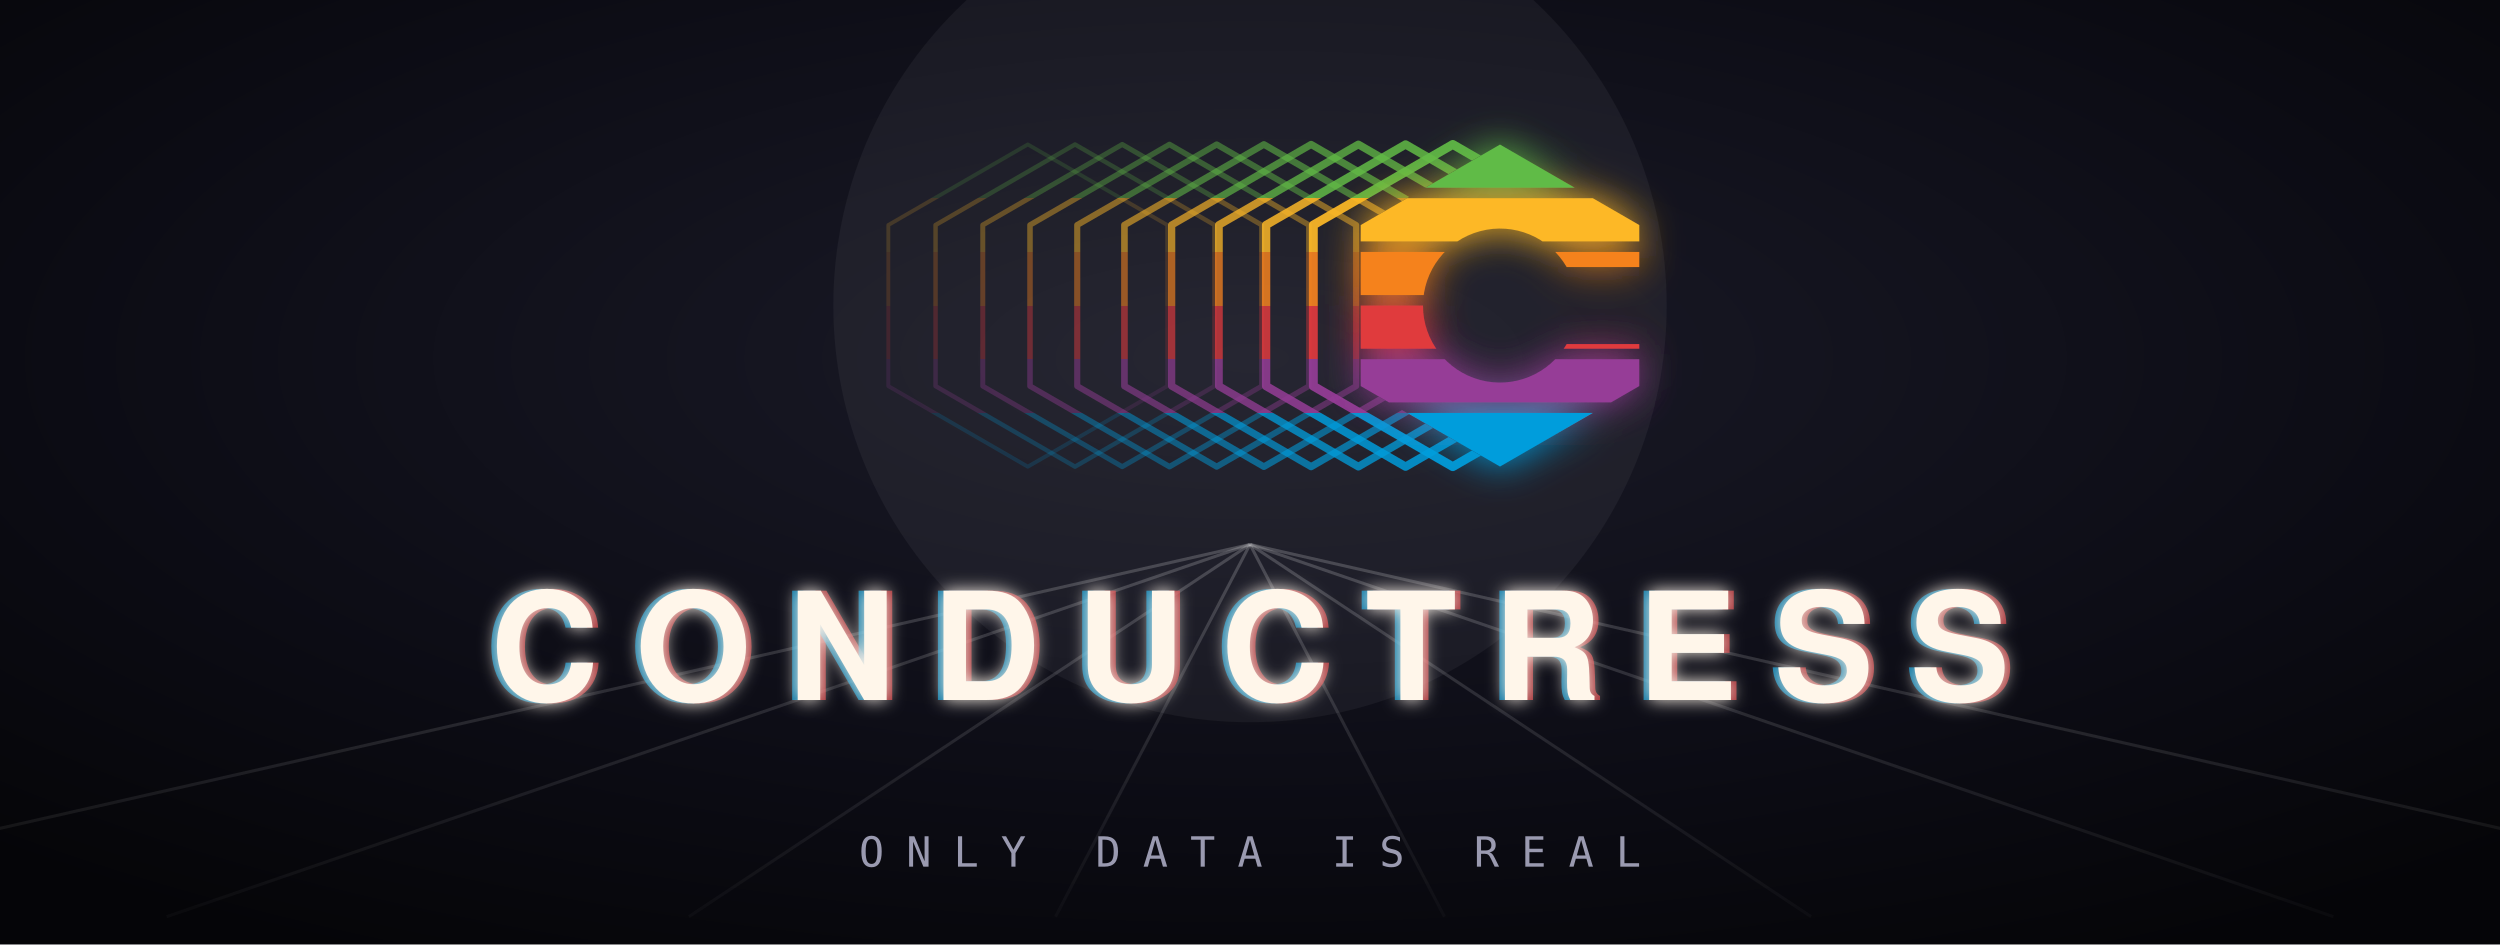
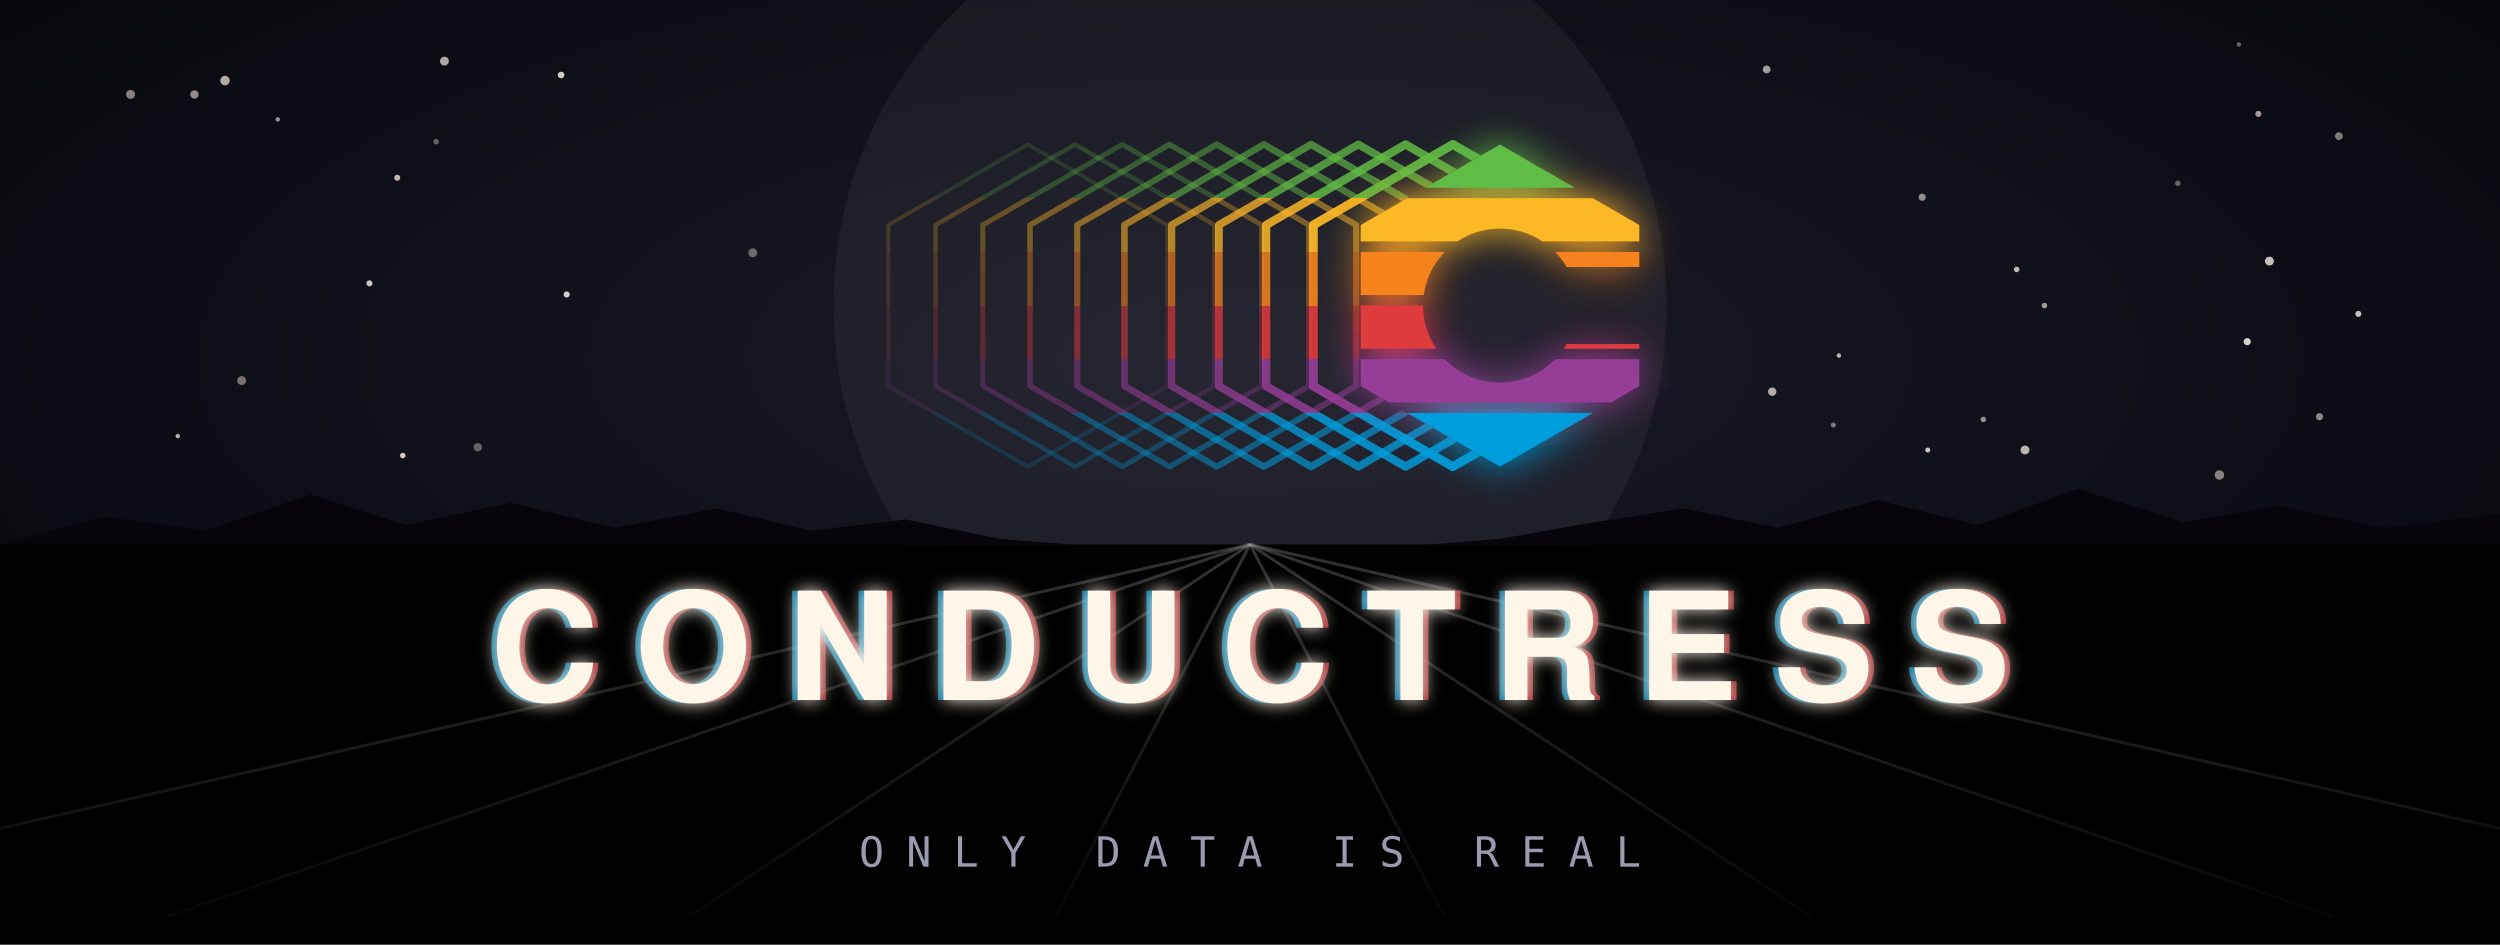
<svg xmlns="http://www.w3.org/2000/svg" viewBox="0 0 900 340" width="900" height="340" role="img" aria-label="Conductress">
  <defs>
    <radialGradient id="rh-sky" cx="50%" cy="38%" r="72%">
      <stop offset="0%" stop-color="#1b1b28" />
      <stop offset="60%" stop-color="#0d0d16" />
      <stop offset="100%" stop-color="#050508" />
    </radialGradient>
    <linearGradient id="rh-trail" gradientUnits="userSpaceOnUse" x1="0" y1="52" x2="0" y2="168">
      <stop offset="0" stop-color="#61bb46" />
      <stop offset="0.167" stop-color="#61bb46" />
      <stop offset="0.167" stop-color="#fdb827" />
      <stop offset="0.333" stop-color="#fdb827" />
      <stop offset="0.333" stop-color="#f5821f" />
      <stop offset="0.5" stop-color="#f5821f" />
      <stop offset="0.5" stop-color="#e03a3e" />
      <stop offset="0.667" stop-color="#e03a3e" />
      <stop offset="0.667" stop-color="#963d97" />
      <stop offset="0.833" stop-color="#963d97" />
      <stop offset="0.833" stop-color="#009ddc" />
      <stop offset="1" stop-color="#009ddc" />
    </linearGradient>
    <linearGradient id="rh-streak" x1="0" y1="0" x2="1" y2="0">
      <stop offset="0%" stop-color="#ffffff" stop-opacity="0" />
      <stop offset="100%" stop-color="#ffffff" stop-opacity="0.55" />
    </linearGradient>
    <linearGradient id="rh-grid" x1="0" y1="0" x2="0" y2="1">
      <stop offset="0%" stop-color="#ffffff" stop-opacity="0.28" />
      <stop offset="100%" stop-color="#ffffff" stop-opacity="0.03" />
    </linearGradient>
    <linearGradient id="rh-rule" x1="0" y1="0" x2="1" y2="0">
      <stop offset="0%" stop-color="#ffffff" stop-opacity="0" />
      <stop offset="50%" stop-color="#d8d8e6" />
      <stop offset="100%" stop-color="#ffffff" stop-opacity="0" />
    </linearGradient>
    <filter id="rh-bloom" x="-60%" y="-60%" width="220%" height="220%">
      <feGaussianBlur stdDeviation="7" result="b1" />
      <feMerge>
        <feMergeNode in="b1" />
        <feMergeNode in="SourceGraphic" />
      </feMerge>
    </filter>
    <filter id="rh-soft" x="-40%" y="-40%" width="180%" height="180%">
      <feGaussianBlur stdDeviation="3" result="b2" />
      <feMerge>
        <feMergeNode in="b2" />
        <feMergeNode in="SourceGraphic" />
      </feMerge>
    </filter>
    <clipPath id="rh-notlead">
      <polygon points="-3789.5,-2449.1 4919.7,2582.1 7420.8,-1747.4 -1288.4,-6778.6" />
      <polygon points="590.2,-4919.0 590.2,5139.0 5590.2,5139.0 5590.2,-4919.0" />
      <polygon points="4919.7,-2362.1 -3789.5,2669.1 -1288.4,6998.6 7420.8,1967.4" />
      <polygon points="4869.5,2669.1 -3839.7,-2362.1 -6340.8,1967.4 2368.4,6998.6" />
      <polygon points="489.8,5139.0 489.8,-4919.0 -4510.2,-4919.0 -4510.2,5139.0" />
      <polygon points="-3839.7,2582.1 4869.5,-2449.1 2368.4,-6778.6 -6340.8,-1747.4" />
    </clipPath>
    <clipPath id="rh-c">
      <path d="M89.8 27 L50 4 L10.2 27 L10.2 73 L50 96 L89.8 73 L89.8 61 L69.05 61 A22 22 0 1 1 69.05 39 L89.8 39 Z" />
    </clipPath>
    <symbol id="rh-cmark" viewBox="0 0 100 100">
      <g clip-path="url(#rh-c)">
        <rect x="8" y="4.00" width="84" height="12.34" fill="#61bb46" />
        <rect x="8" y="19.33" width="84" height="12.34" fill="#fdb827" />
        <rect x="8" y="34.67" width="84" height="12.34" fill="#f5821f" />
        <rect x="8" y="50.00" width="84" height="12.34" fill="#e03a3e" />
        <rect x="8" y="65.33" width="84" height="12.34" fill="#963d97" />
        <rect x="8" y="80.67" width="84" height="15.34" fill="#009ddc" />
      </g>
    </symbol>
  </defs>
  <g id="background">
    <rect width="900" height="340" fill="url(#rh-sky)" />
    <circle cx="450" cy="110" r="150" fill="#ffffff" opacity="0.05" />
  </g>
+   <g id="stars" fill="#fff6ea">
+     <circle cx="736" cy="110" r="1.0" opacity="0.61" />
+     <circle cx="729" cy="162" r="1.6" opacity="0.71" />
+     <circle cx="636" cy="25" r="1.4" opacity="0.62" />
+     <circle cx="64" cy="157" r="0.8" opacity="0.70" />
+     <circle cx="660" cy="153" r="0.9" opacity="0.46" />
+     <circle cx="726" cy="97" r="1.0" opacity="0.75" />
+     <circle cx="202" cy="27" r="1.2" opacity="0.81" />
+     <circle cx="87" cy="137" r="1.6" opacity="0.43" />
+     <circle cx="714" cy="151" r="1.0" opacity="0.56" />
+     <circle cx="100" cy="43" r="0.8" opacity="0.58" />
+     <circle cx="849" cy="113" r="1.1" opacity="0.77" />
+     <circle cx="813" cy="41" r="1.1" opacity="0.61" />
+     <circle cx="47" cy="34" r="1.6" opacity="0.50" />
+     <circle cx="694" cy="162" r="0.9" opacity="0.79" />
+     <circle cx="806" cy="16" r="0.8" opacity="0.38" />
+     <circle cx="70" cy="34" r="1.5" opacity="0.55" />
+     <circle cx="172" cy="161" r="1.5" opacity="0.36" />
+     <circle cx="842" cy="49" r="1.4" opacity="0.47" />
+     <circle cx="809" cy="123" r="1.3" opacity="0.84" />
+     <circle cx="835" cy="150" r="1.3" opacity="0.53" />
+     <circle cx="692" cy="71" r="1.3" opacity="0.54" />
+     <circle cx="143" cy="64" r="1.1" opacity="0.72" />
+     <circle cx="157" cy="51" r="1.0" opacity="0.36" />
+     <circle cx="81" cy="29" r="1.7" opacity="0.68" />
+     <circle cx="662" cy="128" r="0.8" opacity="0.72" />
+     <circle cx="145" cy="164" r="1.0" opacity="0.81" />
+     <circle cx="271" cy="91" r="1.6" opacity="0.38" />
+     <circle cx="817" cy="94" r="1.6" opacity="0.76" />
+     <circle cx="799" cy="171" r="1.7" opacity="0.50" />
+     <circle cx="160" cy="22" r="1.6" opacity="0.66" />
+     <circle cx="784" cy="66" r="1.0" opacity="0.37" />
+     <circle cx="204" cy="106" r="1.1" opacity="0.83" />
+     <circle cx="133" cy="102" r="1.1" opacity="0.78" />
+     <circle cx="638" cy="141" r="1.5" opacity="0.67" />
+   </g>
+   <g id="mountains" fill="#07040c">
+     <path d="M0 196 L38 186 L74 191 L112 178 L146 189 L184 181 L221 190 L258 183 L292 191 L326 187 L360 194 L385 196 Z" />
+     <path d="M515 196 L540 194 L568 189 L606 183 L640 190 L676 180 L712 189 L748 176 L786 188 L820 182 L858 190 L900 185 L900 196 Z" />
+   </g>
+   <rect id="ground" x="0" y="196" width="900" height="144" fill="#000" />
  <g id="horizon" opacity="0.7">
    <line x1="60" y1="196" x2="840" y2="196" stroke="url(#rh-rule)" stroke-width="1.6" />
    <g stroke="url(#rh-grid)" stroke-width="1.1" fill="none">
      <line x1="450" y1="196" x2="-140" y2="330" />
      <line x1="450" y1="196" x2="60" y2="330" />
      <line x1="450" y1="196" x2="248" y2="330" />
      <line x1="450" y1="196" x2="380" y2="330" />
      <line x1="450" y1="196" x2="520" y2="330" />
      <line x1="450" y1="196" x2="652" y2="330" />
      <line x1="450" y1="196" x2="840" y2="330" />
      <line x1="450" y1="196" x2="1040" y2="330" />
    </g>
  </g>
  <g id="speedstreaks" stroke="url(#rh-streak)" stroke-linecap="round">
    <line x1="150" y1="72" x2="372" y2="72" stroke-width="2" />
    <line x1="118" y1="96" x2="356" y2="96" stroke-width="3.4" />
    <line x1="166" y1="120" x2="366" y2="120" stroke-width="1.6" />
    <line x1="104" y1="144" x2="350" y2="144" stroke-width="4.2" />
    <line x1="182" y1="164" x2="360" y2="164" stroke-width="1.4" />
  </g>
  <g id="trail" fill="none" stroke="url(#rh-trail)" stroke-linejoin="round" clip-path="url(#rh-notlead)">
    <path d="M370 52 L420.2 81 L420.2 139 L370 168 L319.8 139 L319.8 81 Z" stroke-width="1.4" opacity="0.17" />
    <path d="M387 52 L437.2 81 L437.2 139 L387 168 L336.8 139 L336.8 81 Z" stroke-width="1.6" opacity="0.24" />
    <path d="M404 52 L454.2 81 L454.2 139 L404 168 L353.8 139 L353.8 81 Z" stroke-width="1.8" opacity="0.32" />
    <path d="M421 52 L471.2 81 L471.2 139 L421 168 L370.8 139 L370.8 81 Z" stroke-width="2.0" opacity="0.4" />
    <path d="M438 52 L488.2 81 L488.2 139 L438 168 L387.8 139 L387.8 81 Z" stroke-width="2.2" opacity="0.48" />
    <path d="M455 52 L505.2 81 L505.2 139 L455 168 L404.8 139 L404.8 81 Z" stroke-width="2.4" opacity="0.57" />
    <path d="M472 52 L522.2 81 L522.2 139 L472 168 L421.8 139 L421.8 81 Z" stroke-width="2.6" opacity="0.66" />
    <path d="M489 52 L539.2 81 L539.2 139 L489 168 L438.8 139 L438.8 81 Z" stroke-width="2.8" opacity="0.75" />
    <path d="M506 52 L556.2 81 L556.2 139 L506 168 L455.8 139 L455.8 81 Z" stroke-width="3.0" opacity="0.84" />
    <path d="M523 52 L573.2 81 L573.2 139 L523 168 L472.8 139 L472.8 81 Z" stroke-width="3.2" opacity="0.92" />
  </g>
  <g id="lead" filter="url(#rh-bloom)">
    <use href="#rh-cmark" x="477" y="47" width="126" height="126" />
  </g>
  <g id="wordmark">
    <path d="M213.334 225.972C213.064 222.57 212.362 220.41 210.688 218.196C207.664 214.2 202.804 211.986 196.918 211.986C185.794 211.986 178.882 219.924 178.882 232.668C178.882 245.358 185.74 253.242 196.702 253.242C206.53 253.242 213.01 247.572 213.496 238.554H205.612C205.072 243.576 201.94 246.438 196.918 246.438C190.654 246.438 186.982 241.362 186.982 232.776C186.982 224.082 190.816 218.898 197.188 218.898C201.886 218.898 204.532 221.166 205.612 225.972Z M249.554 211.986C244.046 211.986 239.51 213.822 236.162 217.44C232.652 221.22 230.654 226.728 230.654 232.614C230.654 238.5 232.652 244.062 236.162 247.788C239.564 251.46 243.992 253.242 249.608 253.242C255.224 253.242 259.652 251.46 263.054 247.788C266.456 244.17 268.562 238.446 268.562 232.884C268.562 226.728 266.564 221.166 263.054 217.44C259.598 213.714 255.278 211.986 249.554 211.986ZM249.608 218.898C256.25 218.898 260.462 224.298 260.462 232.83C260.462 240.93 256.088 246.33 249.608 246.33C243.02 246.33 238.754 240.93 238.754 232.614C238.754 224.298 243.02 218.898 249.608 218.898Z M311.1 252.0H319.2V212.634H311.1V239.418L295.494 212.634H287.178V252.0H295.278V224.784Z M339.652 252.0H355.042C361.036 252.0 364.816 250.596 367.516 247.41C370.594 243.738 372.268 238.446 372.268 232.29C372.268 226.188 370.594 220.896 367.516 217.17C364.816 213.984 361.09 212.634 355.042 212.634H339.652ZM347.752 245.25V219.384H355.042C361.144 219.384 364.168 223.65 364.168 232.344C364.168 240.984 361.144 245.25 355.042 245.25Z M414.698 212.634V239.31C414.698 244.062 412.268 246.33 407.192 246.33C402.116 246.33 399.686 244.062 399.686 239.31V212.634H391.586V239.31C391.586 243.738 392.774 246.87 395.42 249.246C398.282 251.838 402.44 253.242 407.192 253.242C411.944 253.242 416.102 251.838 418.964 249.246C421.61 246.87 422.798 243.738 422.798 239.31V212.634Z M476.298 225.972C476.028 222.57 475.326 220.41 473.652 218.196C470.628 214.2 465.768 211.986 459.882 211.986C448.758 211.986 441.846 219.924 441.846 232.668C441.846 245.358 448.704 253.242 459.666 253.242C469.494 253.242 475.974 247.572 476.46 238.554H468.576C468.036 243.576 464.904 246.438 459.882 246.438C453.618 246.438 449.946 241.362 449.946 232.776C449.946 224.082 453.78 218.898 460.152 218.898C464.85 218.898 467.496 221.166 468.576 225.972Z M512.248 219.384H523.75V212.634H492.214V219.384H504.148V252.0H512.248Z M549.872 236.394H559.16C562.67 236.394 564.182 237.798 564.182 241.038V242.658C564.128 243.684 564.128 244.656 564.128 245.25C564.128 248.976 564.344 250.11 565.316 252.0H574.01V250.542C572.768 249.84 572.282 249.03 572.282 247.302C572.066 235.692 571.85 235.152 566.828 232.992C571.256 231.264 573.47 228.078 573.47 223.272C573.47 220.14 572.39 217.278 570.5 215.334C568.718 213.498 566.234 212.634 562.886 212.634H541.772V252.0H549.872ZM549.872 229.644V219.384H559.646C561.968 219.384 562.886 219.6 563.912 220.41C564.884 221.22 565.37 222.57 565.37 224.406C565.37 226.296 564.884 227.808 563.912 228.618C562.994 229.374 561.968 229.644 559.646 229.644Z M601.806 235.044H620.652V228.294H601.806V219.384H622.164V212.634H593.706V252.0H623.136V245.25H601.806Z M671.236 224.622C671.182 216.468 665.728 211.986 655.792 211.986C646.342 211.986 640.888 216.414 640.888 224.082C640.888 230.184 643.966 233.154 651.958 234.666L657.466 235.746C662.866 236.772 664.864 238.284 664.864 241.47C664.864 244.764 661.84 246.762 656.926 246.762C651.418 246.762 648.34 244.44 648.07 240.228H640.186C640.672 248.652 646.45 253.242 656.494 253.242C666.646 253.242 672.64 248.544 672.64 240.498C672.64 234.288 669.508 231.048 662.218 229.644L656.062 228.456C650.284 227.322 648.61 226.188 648.61 223.326C648.61 220.356 651.202 218.466 655.414 218.466C660.544 218.466 663.406 220.626 663.676 224.622Z M720.254 224.622C720.2 216.468 714.746 211.986 704.81 211.986C695.36 211.986 689.906 216.414 689.906 224.082C689.906 230.184 692.984 233.154 700.976 234.666L706.484 235.746C711.884 236.772 713.882 238.284 713.882 241.47C713.882 244.764 710.858 246.762 705.944 246.762C700.436 246.762 697.358 244.44 697.088 240.228H689.204C689.69 248.652 695.468 253.242 705.512 253.242C715.664 253.242 721.658 248.544 721.658 240.498C721.658 234.288 718.526 231.048 711.236 229.644L705.08 228.456C699.302 227.322 697.628 226.188 697.628 223.326C697.628 220.356 700.22 218.466 704.432 218.466C709.562 218.466 712.424 220.626 712.694 224.622Z" transform="translate(2 0)" fill="#e03a3e" opacity="0.7" />
    <path d="M213.334 225.972C213.064 222.57 212.362 220.41 210.688 218.196C207.664 214.2 202.804 211.986 196.918 211.986C185.794 211.986 178.882 219.924 178.882 232.668C178.882 245.358 185.74 253.242 196.702 253.242C206.53 253.242 213.01 247.572 213.496 238.554H205.612C205.072 243.576 201.94 246.438 196.918 246.438C190.654 246.438 186.982 241.362 186.982 232.776C186.982 224.082 190.816 218.898 197.188 218.898C201.886 218.898 204.532 221.166 205.612 225.972Z M249.554 211.986C244.046 211.986 239.51 213.822 236.162 217.44C232.652 221.22 230.654 226.728 230.654 232.614C230.654 238.5 232.652 244.062 236.162 247.788C239.564 251.46 243.992 253.242 249.608 253.242C255.224 253.242 259.652 251.46 263.054 247.788C266.456 244.17 268.562 238.446 268.562 232.884C268.562 226.728 266.564 221.166 263.054 217.44C259.598 213.714 255.278 211.986 249.554 211.986ZM249.608 218.898C256.25 218.898 260.462 224.298 260.462 232.83C260.462 240.93 256.088 246.33 249.608 246.33C243.02 246.33 238.754 240.93 238.754 232.614C238.754 224.298 243.02 218.898 249.608 218.898Z M311.1 252.0H319.2V212.634H311.1V239.418L295.494 212.634H287.178V252.0H295.278V224.784Z M339.652 252.0H355.042C361.036 252.0 364.816 250.596 367.516 247.41C370.594 243.738 372.268 238.446 372.268 232.29C372.268 226.188 370.594 220.896 367.516 217.17C364.816 213.984 361.09 212.634 355.042 212.634H339.652ZM347.752 245.25V219.384H355.042C361.144 219.384 364.168 223.65 364.168 232.344C364.168 240.984 361.144 245.25 355.042 245.25Z M414.698 212.634V239.31C414.698 244.062 412.268 246.33 407.192 246.33C402.116 246.33 399.686 244.062 399.686 239.31V212.634H391.586V239.31C391.586 243.738 392.774 246.87 395.42 249.246C398.282 251.838 402.44 253.242 407.192 253.242C411.944 253.242 416.102 251.838 418.964 249.246C421.61 246.87 422.798 243.738 422.798 239.31V212.634Z M476.298 225.972C476.028 222.57 475.326 220.41 473.652 218.196C470.628 214.2 465.768 211.986 459.882 211.986C448.758 211.986 441.846 219.924 441.846 232.668C441.846 245.358 448.704 253.242 459.666 253.242C469.494 253.242 475.974 247.572 476.46 238.554H468.576C468.036 243.576 464.904 246.438 459.882 246.438C453.618 246.438 449.946 241.362 449.946 232.776C449.946 224.082 453.78 218.898 460.152 218.898C464.85 218.898 467.496 221.166 468.576 225.972Z M512.248 219.384H523.75V212.634H492.214V219.384H504.148V252.0H512.248Z M549.872 236.394H559.16C562.67 236.394 564.182 237.798 564.182 241.038V242.658C564.128 243.684 564.128 244.656 564.128 245.25C564.128 248.976 564.344 250.11 565.316 252.0H574.01V250.542C572.768 249.84 572.282 249.03 572.282 247.302C572.066 235.692 571.85 235.152 566.828 232.992C571.256 231.264 573.47 228.078 573.47 223.272C573.47 220.14 572.39 217.278 570.5 215.334C568.718 213.498 566.234 212.634 562.886 212.634H541.772V252.0H549.872ZM549.872 229.644V219.384H559.646C561.968 219.384 562.886 219.6 563.912 220.41C564.884 221.22 565.37 222.57 565.37 224.406C565.37 226.296 564.884 227.808 563.912 228.618C562.994 229.374 561.968 229.644 559.646 229.644Z M601.806 235.044H620.652V228.294H601.806V219.384H622.164V212.634H593.706V252.0H623.136V245.25H601.806Z M671.236 224.622C671.182 216.468 665.728 211.986 655.792 211.986C646.342 211.986 640.888 216.414 640.888 224.082C640.888 230.184 643.966 233.154 651.958 234.666L657.466 235.746C662.866 236.772 664.864 238.284 664.864 241.47C664.864 244.764 661.84 246.762 656.926 246.762C651.418 246.762 648.34 244.44 648.07 240.228H640.186C640.672 248.652 646.45 253.242 656.494 253.242C666.646 253.242 672.64 248.544 672.64 240.498C672.64 234.288 669.508 231.048 662.218 229.644L656.062 228.456C650.284 227.322 648.61 226.188 648.61 223.326C648.61 220.356 651.202 218.466 655.414 218.466C660.544 218.466 663.406 220.626 663.676 224.622Z M720.254 224.622C720.2 216.468 714.746 211.986 704.81 211.986C695.36 211.986 689.906 216.414 689.906 224.082C689.906 230.184 692.984 233.154 700.976 234.666L706.484 235.746C711.884 236.772 713.882 238.284 713.882 241.47C713.882 244.764 710.858 246.762 705.944 246.762C700.436 246.762 697.358 244.44 697.088 240.228H689.204C689.69 248.652 695.468 253.242 705.512 253.242C715.664 253.242 721.658 248.544 721.658 240.498C721.658 234.288 718.526 231.048 711.236 229.644L705.08 228.456C699.302 227.322 697.628 226.188 697.628 223.326C697.628 220.356 700.22 218.466 704.432 218.466C709.562 218.466 712.424 220.626 712.694 224.622Z" transform="translate(-2 0)" fill="#009ddc" opacity="0.7" />
    <path d="M213.334 225.972C213.064 222.57 212.362 220.41 210.688 218.196C207.664 214.2 202.804 211.986 196.918 211.986C185.794 211.986 178.882 219.924 178.882 232.668C178.882 245.358 185.74 253.242 196.702 253.242C206.53 253.242 213.01 247.572 213.496 238.554H205.612C205.072 243.576 201.94 246.438 196.918 246.438C190.654 246.438 186.982 241.362 186.982 232.776C186.982 224.082 190.816 218.898 197.188 218.898C201.886 218.898 204.532 221.166 205.612 225.972Z M249.554 211.986C244.046 211.986 239.51 213.822 236.162 217.44C232.652 221.22 230.654 226.728 230.654 232.614C230.654 238.5 232.652 244.062 236.162 247.788C239.564 251.46 243.992 253.242 249.608 253.242C255.224 253.242 259.652 251.46 263.054 247.788C266.456 244.17 268.562 238.446 268.562 232.884C268.562 226.728 266.564 221.166 263.054 217.44C259.598 213.714 255.278 211.986 249.554 211.986ZM249.608 218.898C256.25 218.898 260.462 224.298 260.462 232.83C260.462 240.93 256.088 246.33 249.608 246.33C243.02 246.33 238.754 240.93 238.754 232.614C238.754 224.298 243.02 218.898 249.608 218.898Z M311.1 252.0H319.2V212.634H311.1V239.418L295.494 212.634H287.178V252.0H295.278V224.784Z M339.652 252.0H355.042C361.036 252.0 364.816 250.596 367.516 247.41C370.594 243.738 372.268 238.446 372.268 232.29C372.268 226.188 370.594 220.896 367.516 217.17C364.816 213.984 361.09 212.634 355.042 212.634H339.652ZM347.752 245.25V219.384H355.042C361.144 219.384 364.168 223.65 364.168 232.344C364.168 240.984 361.144 245.25 355.042 245.25Z M414.698 212.634V239.31C414.698 244.062 412.268 246.33 407.192 246.33C402.116 246.33 399.686 244.062 399.686 239.31V212.634H391.586V239.31C391.586 243.738 392.774 246.87 395.42 249.246C398.282 251.838 402.44 253.242 407.192 253.242C411.944 253.242 416.102 251.838 418.964 249.246C421.61 246.87 422.798 243.738 422.798 239.31V212.634Z M476.298 225.972C476.028 222.57 475.326 220.41 473.652 218.196C470.628 214.2 465.768 211.986 459.882 211.986C448.758 211.986 441.846 219.924 441.846 232.668C441.846 245.358 448.704 253.242 459.666 253.242C469.494 253.242 475.974 247.572 476.46 238.554H468.576C468.036 243.576 464.904 246.438 459.882 246.438C453.618 246.438 449.946 241.362 449.946 232.776C449.946 224.082 453.78 218.898 460.152 218.898C464.85 218.898 467.496 221.166 468.576 225.972Z M512.248 219.384H523.75V212.634H492.214V219.384H504.148V252.0H512.248Z M549.872 236.394H559.16C562.67 236.394 564.182 237.798 564.182 241.038V242.658C564.128 243.684 564.128 244.656 564.128 245.25C564.128 248.976 564.344 250.11 565.316 252.0H574.01V250.542C572.768 249.84 572.282 249.03 572.282 247.302C572.066 235.692 571.85 235.152 566.828 232.992C571.256 231.264 573.47 228.078 573.47 223.272C573.47 220.14 572.39 217.278 570.5 215.334C568.718 213.498 566.234 212.634 562.886 212.634H541.772V252.0H549.872ZM549.872 229.644V219.384H559.646C561.968 219.384 562.886 219.6 563.912 220.41C564.884 221.22 565.37 222.57 565.37 224.406C565.37 226.296 564.884 227.808 563.912 228.618C562.994 229.374 561.968 229.644 559.646 229.644Z M601.806 235.044H620.652V228.294H601.806V219.384H622.164V212.634H593.706V252.0H623.136V245.25H601.806Z M671.236 224.622C671.182 216.468 665.728 211.986 655.792 211.986C646.342 211.986 640.888 216.414 640.888 224.082C640.888 230.184 643.966 233.154 651.958 234.666L657.466 235.746C662.866 236.772 664.864 238.284 664.864 241.47C664.864 244.764 661.84 246.762 656.926 246.762C651.418 246.762 648.34 244.44 648.07 240.228H640.186C640.672 248.652 646.45 253.242 656.494 253.242C666.646 253.242 672.64 248.544 672.64 240.498C672.64 234.288 669.508 231.048 662.218 229.644L656.062 228.456C650.284 227.322 648.61 226.188 648.61 223.326C648.61 220.356 651.202 218.466 655.414 218.466C660.544 218.466 663.406 220.626 663.676 224.622Z M720.254 224.622C720.2 216.468 714.746 211.986 704.81 211.986C695.36 211.986 689.906 216.414 689.906 224.082C689.906 230.184 692.984 233.154 700.976 234.666L706.484 235.746C711.884 236.772 713.882 238.284 713.882 241.47C713.882 244.764 710.858 246.762 705.944 246.762C700.436 246.762 697.358 244.44 697.088 240.228H689.204C689.69 248.652 695.468 253.242 705.512 253.242C715.664 253.242 721.658 248.544 721.658 240.498C721.658 234.288 718.526 231.048 711.236 229.644L705.08 228.456C699.302 227.322 697.628 226.188 697.628 223.326C697.628 220.356 700.22 218.466 704.432 218.466C709.562 218.466 712.424 220.626 712.694 224.622Z" fill="#fff6ea" filter="url(#rh-soft)" />
  </g>
  <g id="subtitle">
    <line x1="170" y1="276" x2="730" y2="276" stroke="url(#rh-rule)" stroke-width="2.2" />
    <line x1="230" y1="284" x2="670" y2="284" stroke="url(#rh-rule)" stroke-width="1.1" />
    <path d="M315.867 306.543Q315.867 304.134 315.373 303.101Q314.878 302.068 313.75 302.068Q312.63 302.068 312.135 303.101Q311.641 304.134 311.641 306.543Q311.641 308.946 312.135 309.979Q312.63 311.011 313.75 311.011Q314.878 311.011 315.373 309.982Q315.867 308.953 315.867 306.543ZM317.412 306.543Q317.412 309.4 316.508 310.806Q315.603 312.212 313.75 312.212Q311.897 312.212 310.996 310.813Q310.095 309.415 310.095 306.543Q310.095 303.68 311.0 302.273Q311.905 300.867 313.75 300.867Q315.603 300.867 316.508 302.273Q317.412 303.68 317.412 306.543Z M327.287 301.065H329.162L332.854 310.066V301.065H334.282V312.0H332.407L328.716 302.999V312.0H327.287Z M344.875 301.065H346.362V310.755H351.642V312.0H344.875Z M360.602 301.065H362.177L364.843 305.892L367.501 301.065H369.091L365.582 307.093V312.0H364.095V307.093Z M397.586 310.784Q399.453 310.784 400.193 309.865Q400.933 308.946 400.933 306.543Q400.933 304.119 400.197 303.2Q399.461 302.281 397.586 302.281H396.883V310.784ZM397.615 301.065Q400.12 301.065 401.306 302.398Q402.493 303.731 402.493 306.543Q402.493 309.341 401.306 310.671Q400.12 312.0 397.615 312.0H395.396V301.065Z M415.935 302.369 414.375 307.964H417.495ZM415.041 301.065H416.836L420.183 312.0H418.652L417.846 309.151H414.016L413.225 312.0H411.694Z M428.798 301.065H437.14V302.31H433.72V312.0H432.233V302.31H428.798Z M449.996 302.369 448.436 307.964H451.556ZM449.103 301.065H450.897L454.244 312.0H452.714L451.908 309.151H448.077L447.286 312.0H445.756Z M481.018 301.065H487.09V302.31H484.798V310.755H487.09V312.0H481.018V310.755H483.311V302.31H481.018Z M503.989 301.438V302.94Q503.315 302.508 502.638 302.288Q501.96 302.068 501.272 302.068Q500.224 302.068 499.616 302.555Q499.009 303.042 499.009 303.87Q499.009 304.595 499.408 304.976Q499.807 305.357 500.898 305.613L501.675 305.789Q503.213 306.148 503.916 306.917Q504.619 307.686 504.619 309.012Q504.619 310.572 503.652 311.392Q502.685 312.212 500.84 312.212Q500.071 312.212 499.294 312.048Q498.518 311.883 497.734 311.553V309.979Q498.576 310.513 499.327 310.762Q500.078 311.011 500.84 311.011Q501.96 311.011 502.583 310.51Q503.205 310.008 503.205 309.107Q503.205 308.287 502.777 307.854Q502.348 307.422 501.286 307.188L500.495 307.005Q498.972 306.661 498.283 305.965Q497.595 305.269 497.595 304.097Q497.595 302.632 498.58 301.75Q499.565 300.867 501.198 300.867Q501.828 300.867 502.524 301.01Q503.22 301.153 503.989 301.438Z M536.205 306.836Q536.776 306.983 537.179 307.389Q537.582 307.796 538.182 309.012L539.669 312.0H538.08L536.776 309.239Q536.212 308.06 535.762 307.719Q535.311 307.378 534.586 307.378H533.173V312.0H531.686V301.065H534.733Q536.534 301.065 537.494 301.878Q538.453 302.691 538.453 304.229Q538.453 305.313 537.864 305.998Q537.274 306.683 536.205 306.836ZM533.173 302.281V306.163H534.791Q535.853 306.163 536.373 305.687Q536.893 305.21 536.893 304.229Q536.893 303.284 536.34 302.782Q535.787 302.281 534.733 302.281Z M549.112 301.065H555.601V302.31H550.592V305.547H555.382V306.792H550.592V310.755H555.74V312.0H549.112Z M569.212 302.369 567.652 307.964H570.772ZM568.318 301.065H570.113L573.46 312.0H571.929L571.123 309.151H567.293L566.502 312.0H564.971Z M583.305 301.065H584.792V310.755H590.073V312.0H583.305Z" fill="#9a9ab0" />
  </g>
</svg>
